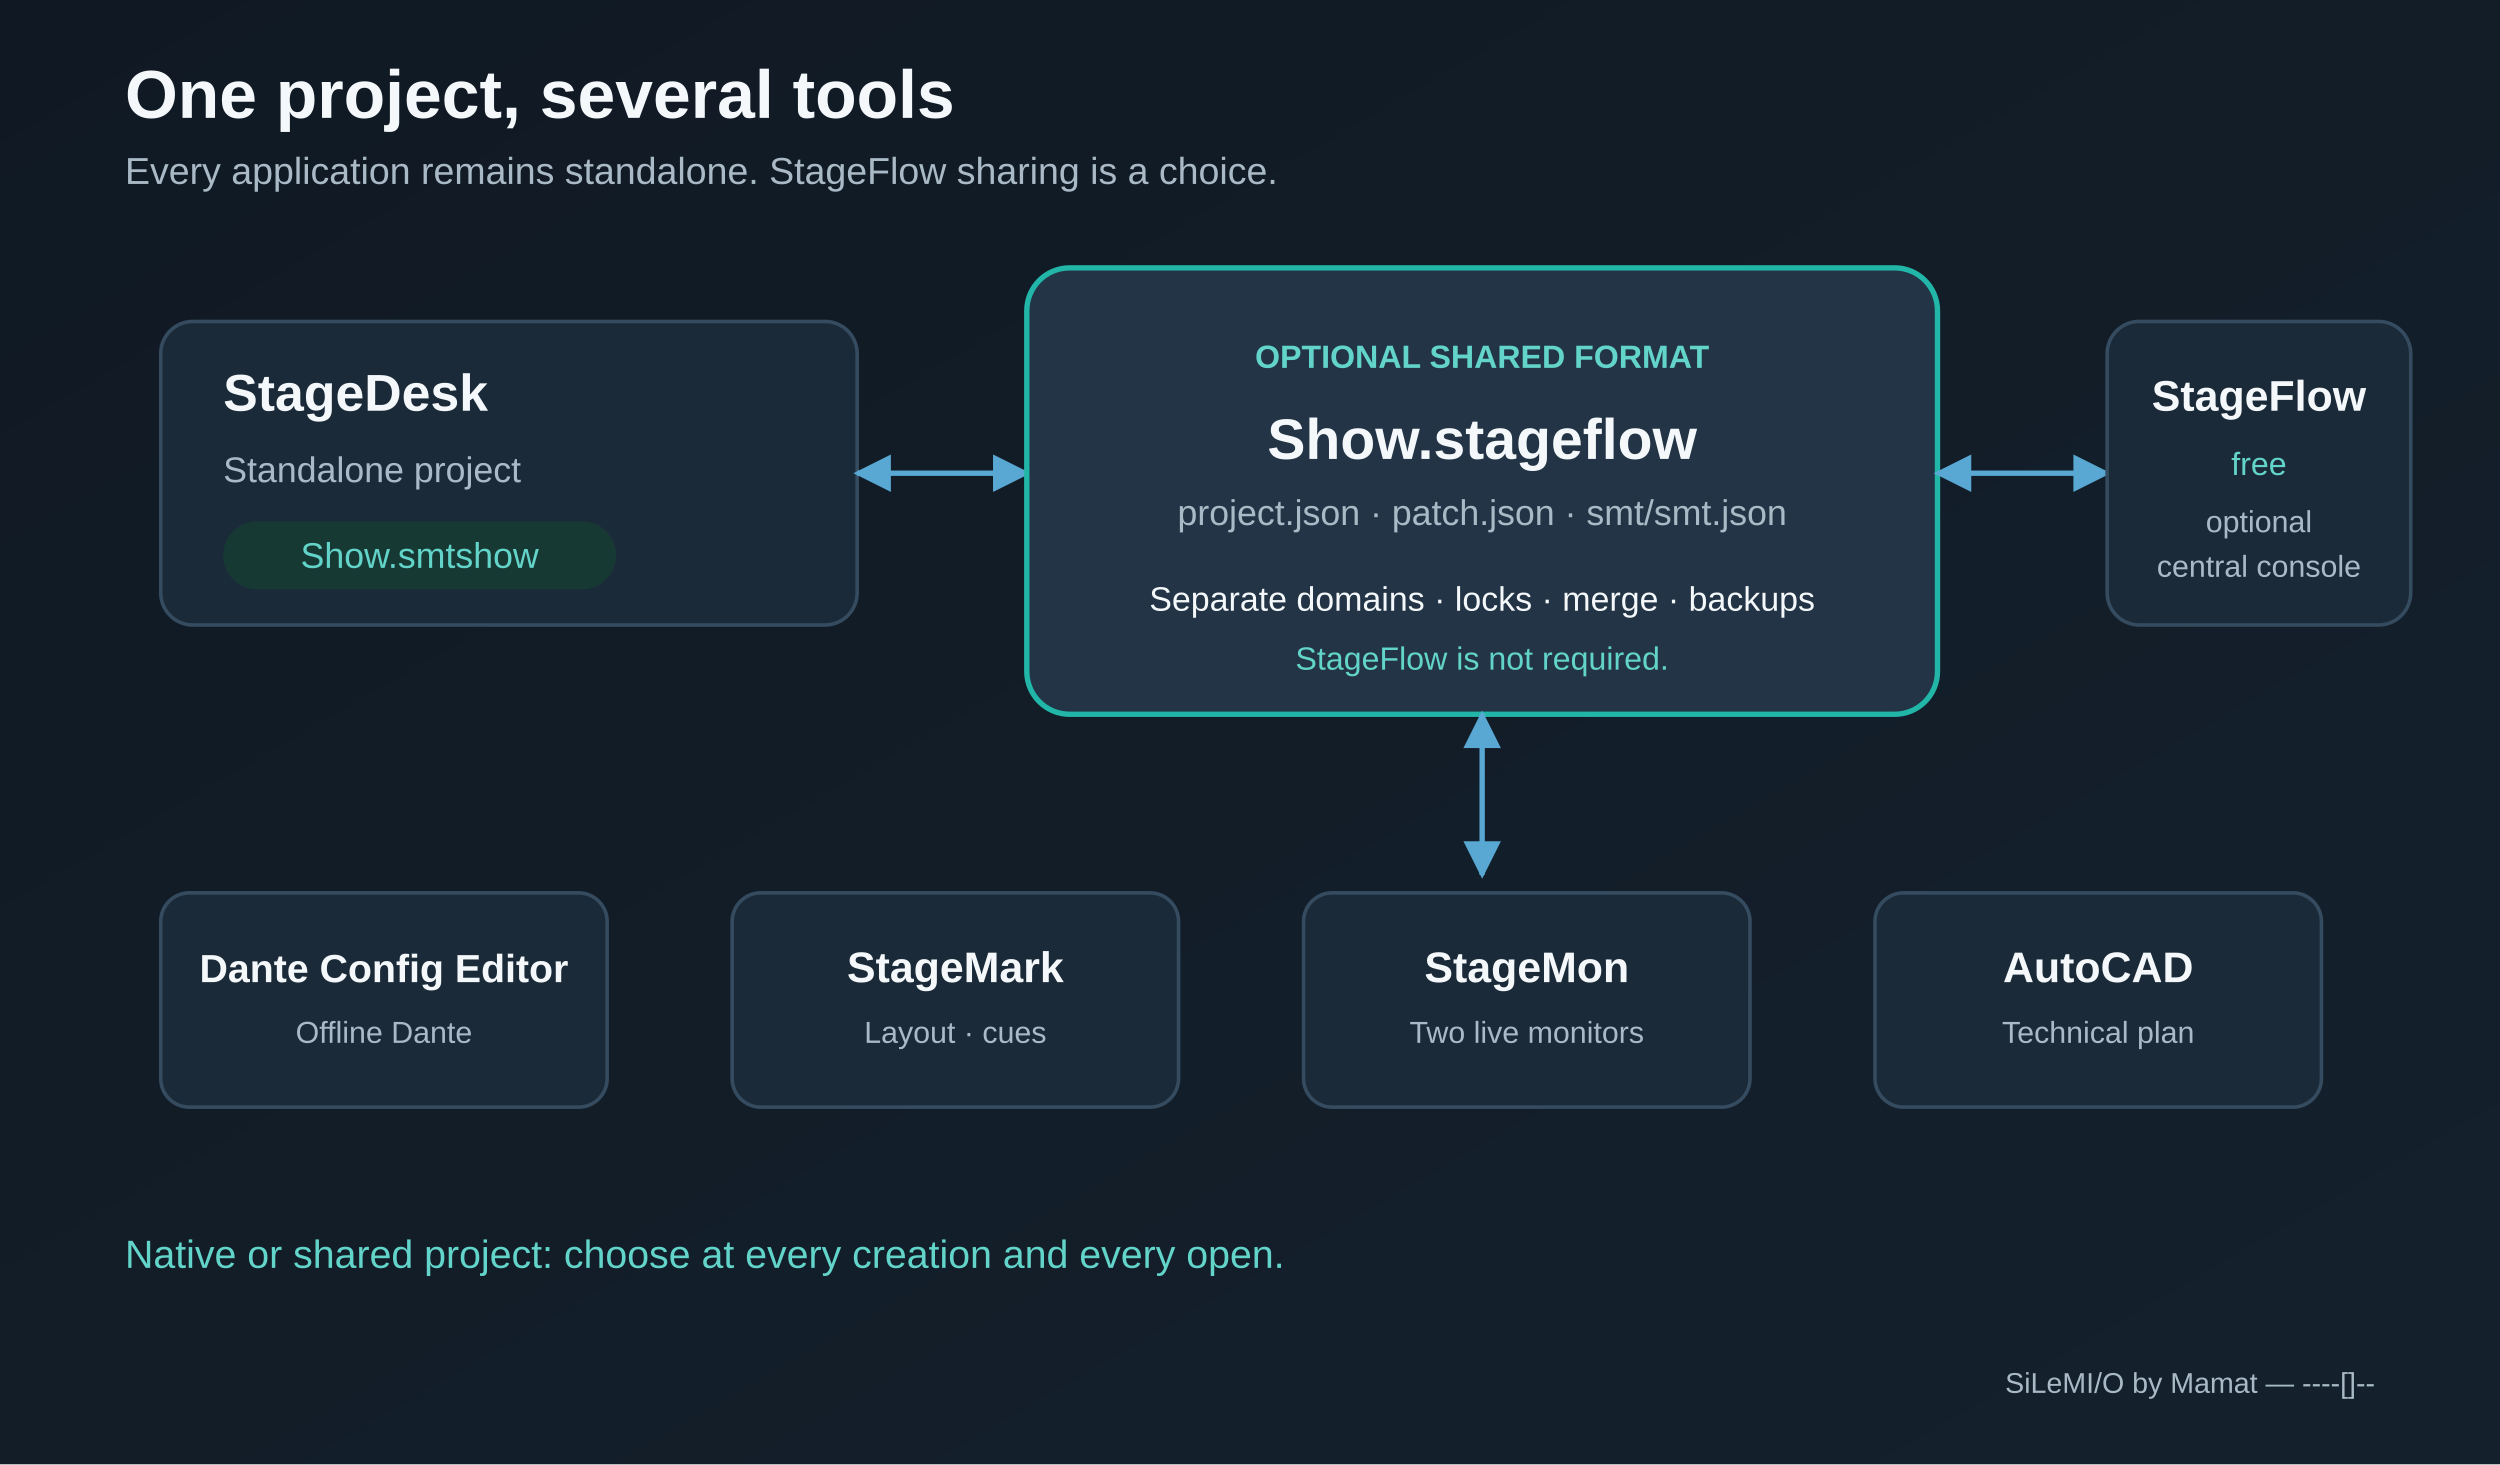
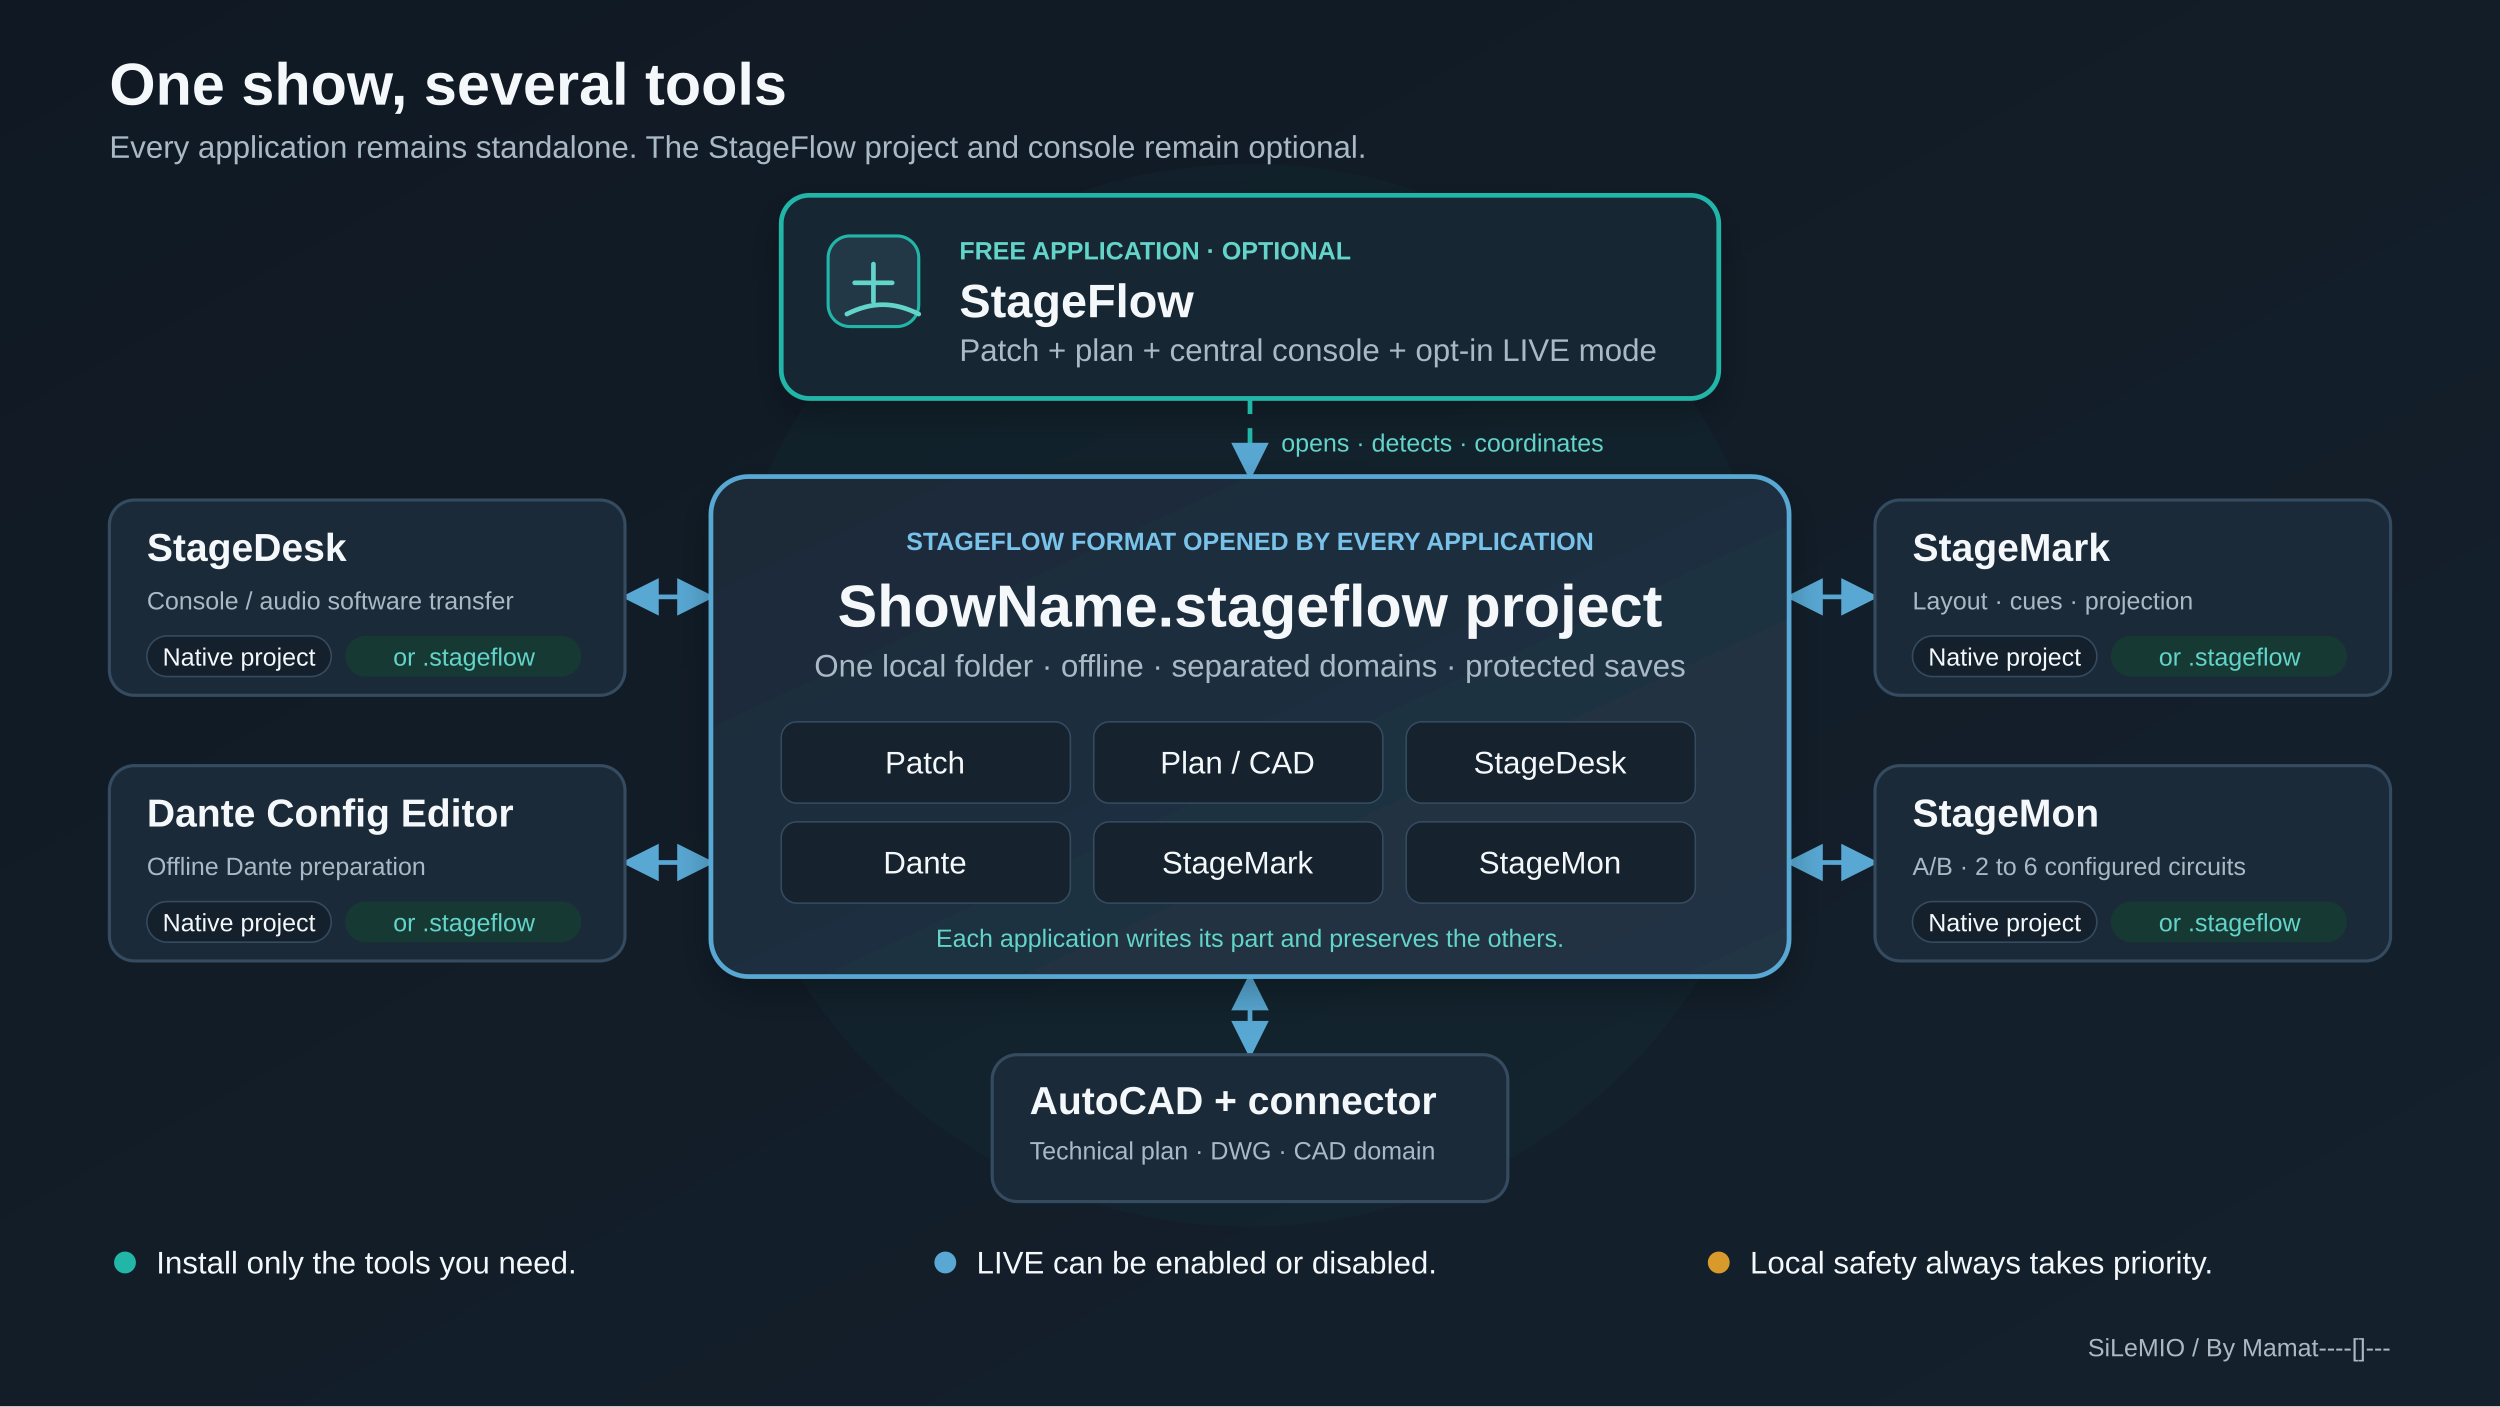
- <svg xmlns="http://www.w3.org/2000/svg" width="1400" height="820" viewBox="0 0 1400 820" role="img" aria-labelledby="title desc">
+ <svg xmlns="http://www.w3.org/2000/svg" width="1600" height="900" viewBox="0 0 1600 900" role="img" aria-labelledby="title desc">
  <defs>
    <linearGradient id="bg" x1="0" y1="0" x2="1" y2="1">
      <stop stop-color="#101923" />
      <stop offset="1" stop-color="#14212d" />
    </linearGradient>
-     <marker id="a" viewBox="0 0 10 10" refX="9" refY="5" markerWidth="7" markerHeight="7" orient="auto-start-reverse">
-       <path d="M0 0L10 5L0 10z" fill="#58a8d3" />
+     <linearGradient id="project" x1="0" y1="0" x2="1" y2="1">
+       <stop stop-color="#1b2a38" />
+       <stop offset="1" stop-color="#223445" />
+     </linearGradient>
+     <filter id="shadow" x="-20%" y="-20%" width="140%" height="140%">
+       <feDropShadow dx="0" dy="10" stdDeviation="12" flood-color="#000" flood-opacity=".25" />
+     </filter>
+     <marker id="arrow" viewBox="0 0 10 10" refX="9" refY="5" markerWidth="8" markerHeight="8" orient="auto-start-reverse">
+       <path d="M 0 0 L 10 5 L 0 10 z" fill="#58a8d3" />
    </marker>
-     <style>text{font-family:'Segoe UI',Arial,sans-serif;fill:#f4f8fa}.muted{fill:#a9bac6}.accent{fill:#62d4c9}.card{fill:#1b2a38;stroke:#354b60;stroke-width:2}.link{stroke:#58a8d3;stroke-width:3;fill:none;marker-start:url(#a);marker-end:url(#a)}</style>
+     <style>
+       text{font-family:'Segoe UI',Arial,sans-serif;fill:#f4f8fa}
+       .muted{fill:#a9bac6}.teal{fill:#62d4c9}.blue{fill:#79c3ea}.small{font-size:20px}.tiny{font-size:16px}
+       .app{fill:#1b2a38;stroke:#354b60;stroke-width:2}.pill{fill:#14212d;stroke:#354b60;stroke-width:1}
+       .link{fill:none;stroke:#58a8d3;stroke-width:3;marker-start:url(#arrow);marker-end:url(#arrow)}
+       .dash{fill:none;stroke:#21b6a8;stroke-width:3;stroke-dasharray:10 9;marker-end:url(#arrow)}
+     </style>
  </defs>
-   <rect width="1400" height="820" fill="url(#bg)" />
-   <text x="70" y="66" font-size="38" font-weight="600">One project, several tools</text>
-   <text x="70" y="103" class="muted" font-size="21">Every application remains standalone. StageFlow sharing is a choice.</text>
-   <rect x="90" y="180" width="390" height="170" rx="18" class="card" />
-   <text x="125" y="230" font-size="29" font-weight="600">StageDesk</text>
-   <text x="125" y="270" class="muted" font-size="20">Standalone project</text>
-   <rect x="125" y="292" width="220" height="38" rx="19" fill="#173934" />
-   <text x="235" y="318" text-anchor="middle" class="accent" font-size="20">Show.smtshow</text>
-   <path d="M480 265H575" class="link" />
-   <rect x="575" y="150" width="510" height="250" rx="24" fill="#223445" stroke="#21b6a8" stroke-width="3" />
-   <text x="830" y="206" text-anchor="middle" class="accent" font-size="18" font-weight="600">OPTIONAL SHARED FORMAT</text>
-   <text x="830" y="257" text-anchor="middle" font-size="32" font-weight="600">Show.stageflow</text>
-   <text x="830" y="294" text-anchor="middle" class="muted" font-size="20">project.json · patch.json · smt/smt.json</text>
-   <text x="830" y="342" text-anchor="middle" font-size="19">Separate domains · locks · merge · backups</text>
-   <text x="830" y="375" text-anchor="middle" class="accent" font-size="18">StageFlow is not required.</text>
-   <path d="M1085 265H1180" class="link" />
-   <rect x="1180" y="180" width="170" height="170" rx="18" class="card" />
-   <text x="1265" y="230" text-anchor="middle" font-size="24" font-weight="600">StageFlow</text>
-   <text x="1265" y="266" text-anchor="middle" class="accent" font-size="18">free</text>
-   <text x="1265" y="298" text-anchor="middle" class="muted" font-size="17">optional</text>
-   <text x="1265" y="323" text-anchor="middle" class="muted" font-size="17">central console</text>
-   <path d="M830 400V490" class="link" />
-   <g transform="translate(90 500)">
-     <rect width="250" height="120" rx="16" class="card" />
-     <text x="125" y="50" text-anchor="middle" font-size="22" font-weight="600">Dante Config Editor</text>
-     <text x="125" y="84" text-anchor="middle" class="muted" font-size="17">Offline Dante</text>
-     <rect x="320" width="250" height="120" rx="16" class="card" />
-     <text x="445" y="50" text-anchor="middle" font-size="24" font-weight="600">StageMark</text>
-     <text x="445" y="84" text-anchor="middle" class="muted" font-size="17">Layout · cues</text>
-     <rect x="640" width="250" height="120" rx="16" class="card" />
-     <text x="765" y="50" text-anchor="middle" font-size="24" font-weight="600">StageMon</text>
-     <text x="765" y="84" text-anchor="middle" class="muted" font-size="17">Two live monitors</text>
-     <rect x="960" width="250" height="120" rx="16" class="card" />
-     <text x="1085" y="50" text-anchor="middle" font-size="24" font-weight="600">AutoCAD</text>
-     <text x="1085" y="84" text-anchor="middle" class="muted" font-size="17">Technical plan</text>
+   <rect width="1600" height="900" fill="url(#bg)" />
+   <circle cx="800" cy="445" r="340" fill="#21b6a8" opacity=".035" />
+   <text x="70" y="67" font-size="38" font-weight="600">One show, several tools</text>
+   <text x="70" y="101" class="muted small">Every application remains standalone. The StageFlow project and console remain optional.</text>
+   <g filter="url(#shadow)">
+     <rect x="500" y="125" width="600" height="130" rx="18" fill="#172532" stroke="#21b6a8" stroke-width="3" />
+     <rect x="530" y="151" width="58" height="58" rx="14" fill="#213746" stroke="#21b6a8" stroke-width="2" />
+     <path d="M547 181h24M559 169v24M542 201c16-8 30-8 46 0" fill="none" stroke="#62d4c9" stroke-width="3" stroke-linecap="round" />
+     <text x="614" y="166" class="teal tiny" font-weight="600">FREE APPLICATION · OPTIONAL</text>
+     <text x="614" y="203" font-size="30" font-weight="600">StageFlow</text>
+     <text x="614" y="231" class="muted small">Patch + plan + central console + opt-in LIVE mode</text>
  </g>
-   <text x="70" y="710" class="accent" font-size="22">Native or shared project: choose at every creation and every open.</text>
-   <text x="1330" y="780" text-anchor="end" class="muted" font-size="16">SiLeMI/O by Mamat — ----[]--</text>
+   <path d="M800 255V305" class="dash" />
+   <text x="820" y="289" class="teal tiny">opens · detects · coordinates</text>
+   <g>
+     <path d="M400 382H455" class="link" />
+     <path d="M400 552H455" class="link" />
+     <path d="M1145 382H1200" class="link" />
+     <path d="M1145 552H1200" class="link" />
+     <path d="M800 625V675" class="link" />
+   </g>
+   <g filter="url(#shadow)">
+     <rect x="455" y="305" width="690" height="320" rx="24" fill="url(#project)" stroke="#58a8d3" stroke-width="3" />
+     <text x="800" y="352" text-anchor="middle" class="blue tiny" font-weight="600">STAGEFLOW FORMAT OPENED BY EVERY APPLICATION</text>
+     <text x="800" y="401" text-anchor="middle" font-size="38" font-weight="600">ShowName.stageflow project</text>
+     <text x="800" y="433" text-anchor="middle" class="muted small">One local folder · offline · separated domains · protected saves</text>
+     <g transform="translate(500 462)">
+       <rect width="185" height="52" rx="10" class="pill" />
+       <text x="92" y="33" text-anchor="middle" class="small">Patch</text>
+       <rect x="200" width="185" height="52" rx="10" class="pill" />
+       <text x="292" y="33" text-anchor="middle" class="small">Plan / CAD</text>
+       <rect x="400" width="185" height="52" rx="10" class="pill" />
+       <text x="492" y="33" text-anchor="middle" class="small">StageDesk</text>
+       <rect y="64" width="185" height="52" rx="10" class="pill" />
+       <text x="92" y="97" text-anchor="middle" class="small">Dante</text>
+       <rect x="200" y="64" width="185" height="52" rx="10" class="pill" />
+       <text x="292" y="97" text-anchor="middle" class="small">StageMark</text>
+       <rect x="400" y="64" width="185" height="52" rx="10" class="pill" />
+       <text x="492" y="97" text-anchor="middle" class="small">StageMon</text>
+     </g>
+     <text x="800" y="606" text-anchor="middle" class="teal tiny">Each application writes its part and preserves the others.</text>
+   </g>
+   <g transform="translate(70 320)">
+     <rect width="330" height="125" rx="16" class="app" />
+     <text x="24" y="39" font-size="25" font-weight="600">StageDesk</text>
+     <text x="24" y="70" class="muted tiny">Console / audio software transfer</text>
+     <rect x="24" y="87" width="118" height="26" rx="13" class="pill" />
+     <text x="83" y="106" text-anchor="middle" class="tiny">Native project</text>
+     <rect x="151" y="87" width="151" height="26" rx="13" fill="#173934" />
+     <text x="227" y="106" text-anchor="middle" class="teal tiny">or .stageflow</text>
+   </g>
+   <g transform="translate(70 490)">
+     <rect width="330" height="125" rx="16" class="app" />
+     <text x="24" y="39" font-size="25" font-weight="600">Dante Config Editor</text>
+     <text x="24" y="70" class="muted tiny">Offline Dante preparation</text>
+     <rect x="24" y="87" width="118" height="26" rx="13" class="pill" />
+     <text x="83" y="106" text-anchor="middle" class="tiny">Native project</text>
+     <rect x="151" y="87" width="151" height="26" rx="13" fill="#173934" />
+     <text x="227" y="106" text-anchor="middle" class="teal tiny">or .stageflow</text>
+   </g>
+   <g transform="translate(1200 320)">
+     <rect width="330" height="125" rx="16" class="app" />
+     <text x="24" y="39" font-size="25" font-weight="600">StageMark</text>
+     <text x="24" y="70" class="muted tiny">Layout · cues · projection</text>
+     <rect x="24" y="87" width="118" height="26" rx="13" class="pill" />
+     <text x="83" y="106" text-anchor="middle" class="tiny">Native project</text>
+     <rect x="151" y="87" width="151" height="26" rx="13" fill="#173934" />
+     <text x="227" y="106" text-anchor="middle" class="teal tiny">or .stageflow</text>
+   </g>
+   <g transform="translate(1200 490)">
+     <rect width="330" height="125" rx="16" class="app" />
+     <text x="24" y="39" font-size="25" font-weight="600">StageMon</text>
+     <text x="24" y="70" class="muted tiny">A/B · 2 to 6 configured circuits</text>
+     <rect x="24" y="87" width="118" height="26" rx="13" class="pill" />
+     <text x="83" y="106" text-anchor="middle" class="tiny">Native project</text>
+     <rect x="151" y="87" width="151" height="26" rx="13" fill="#173934" />
+     <text x="227" y="106" text-anchor="middle" class="teal tiny">or .stageflow</text>
+   </g>
+   <g transform="translate(635 675)">
+     <rect width="330" height="94" rx="16" class="app" />
+     <text x="24" y="38" font-size="25" font-weight="600">AutoCAD + connector</text>
+     <text x="24" y="67" class="muted tiny">Technical plan · DWG · CAD domain</text>
+   </g>
+   <g transform="translate(70 815)">
+     <circle cx="10" cy="-7" r="7" fill="#21b6a8" />
+     <text x="30" class="small">Install only the tools you need.</text>
+     <circle cx="535" cy="-7" r="7" fill="#58a8d3" />
+     <text x="555" class="small">LIVE can be enabled or disabled.</text>
+     <circle cx="1030" cy="-7" r="7" fill="#d89a2b" />
+     <text x="1050" class="small">Local safety always takes priority.</text>
+   </g>
+   <text x="1530" y="868" text-anchor="end" class="muted tiny">SiLeMIO / By Mamat----[]---</text>
</svg>
